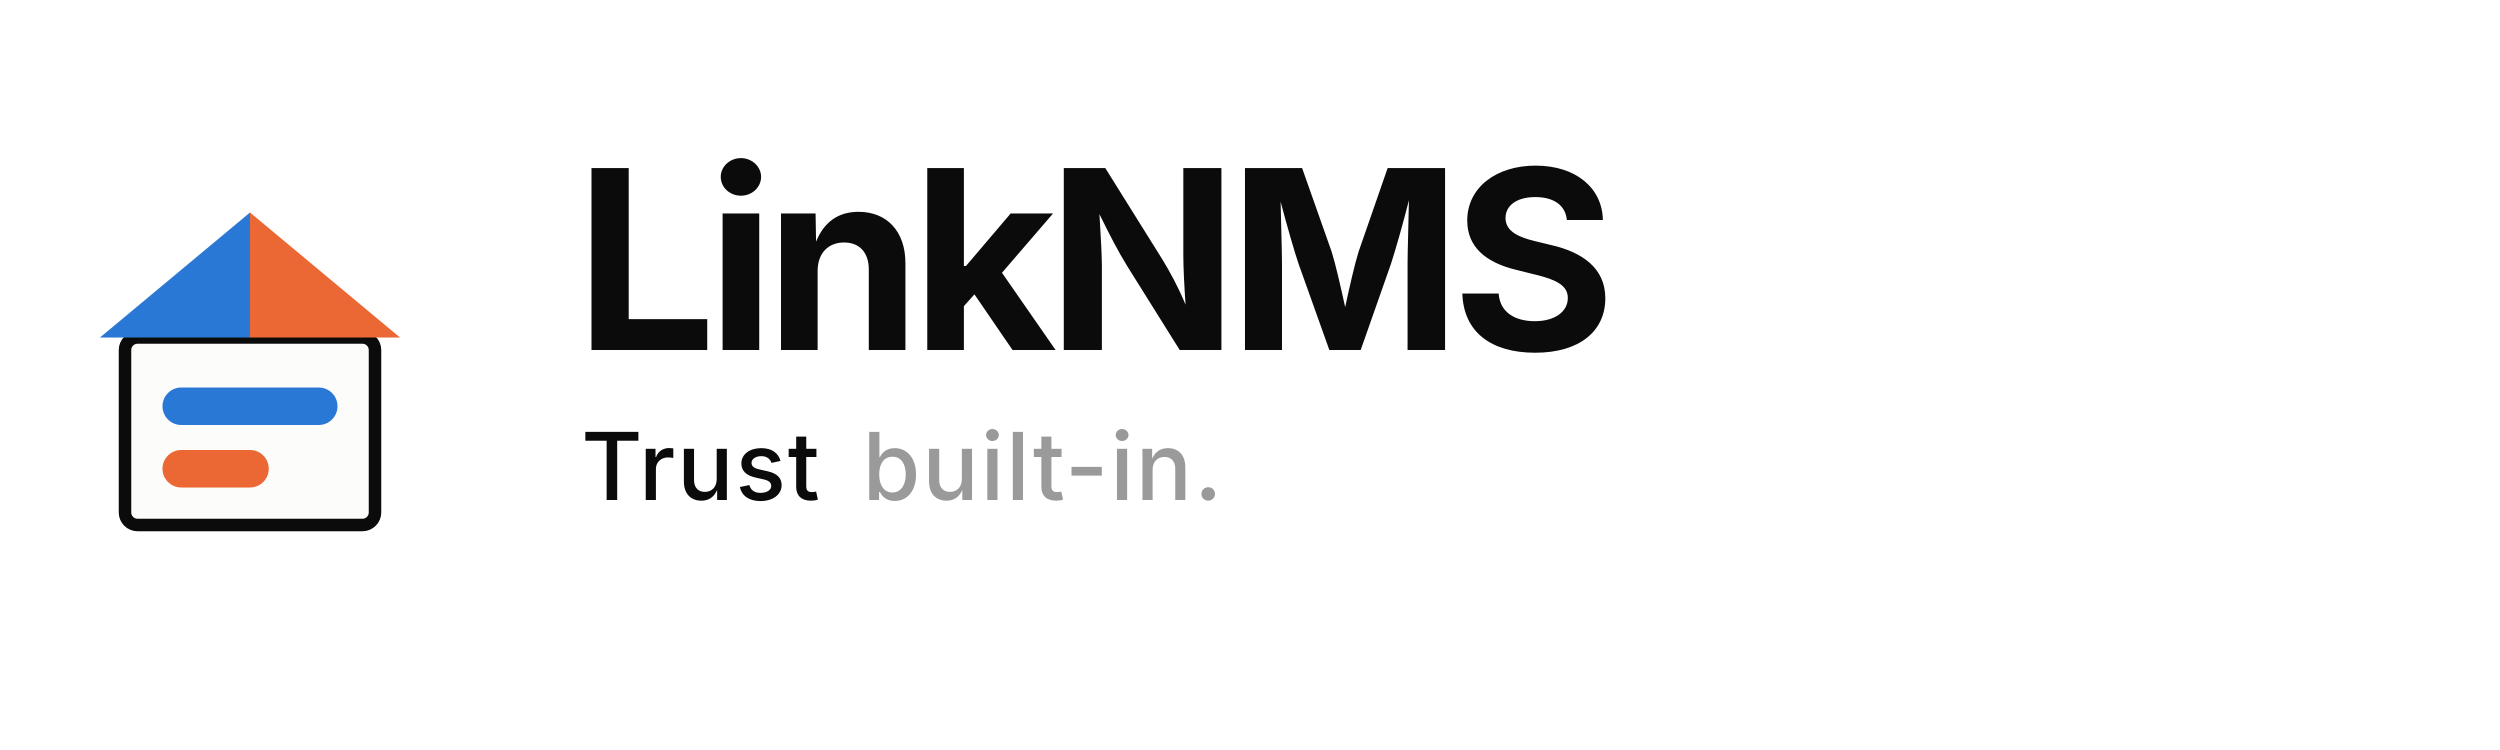
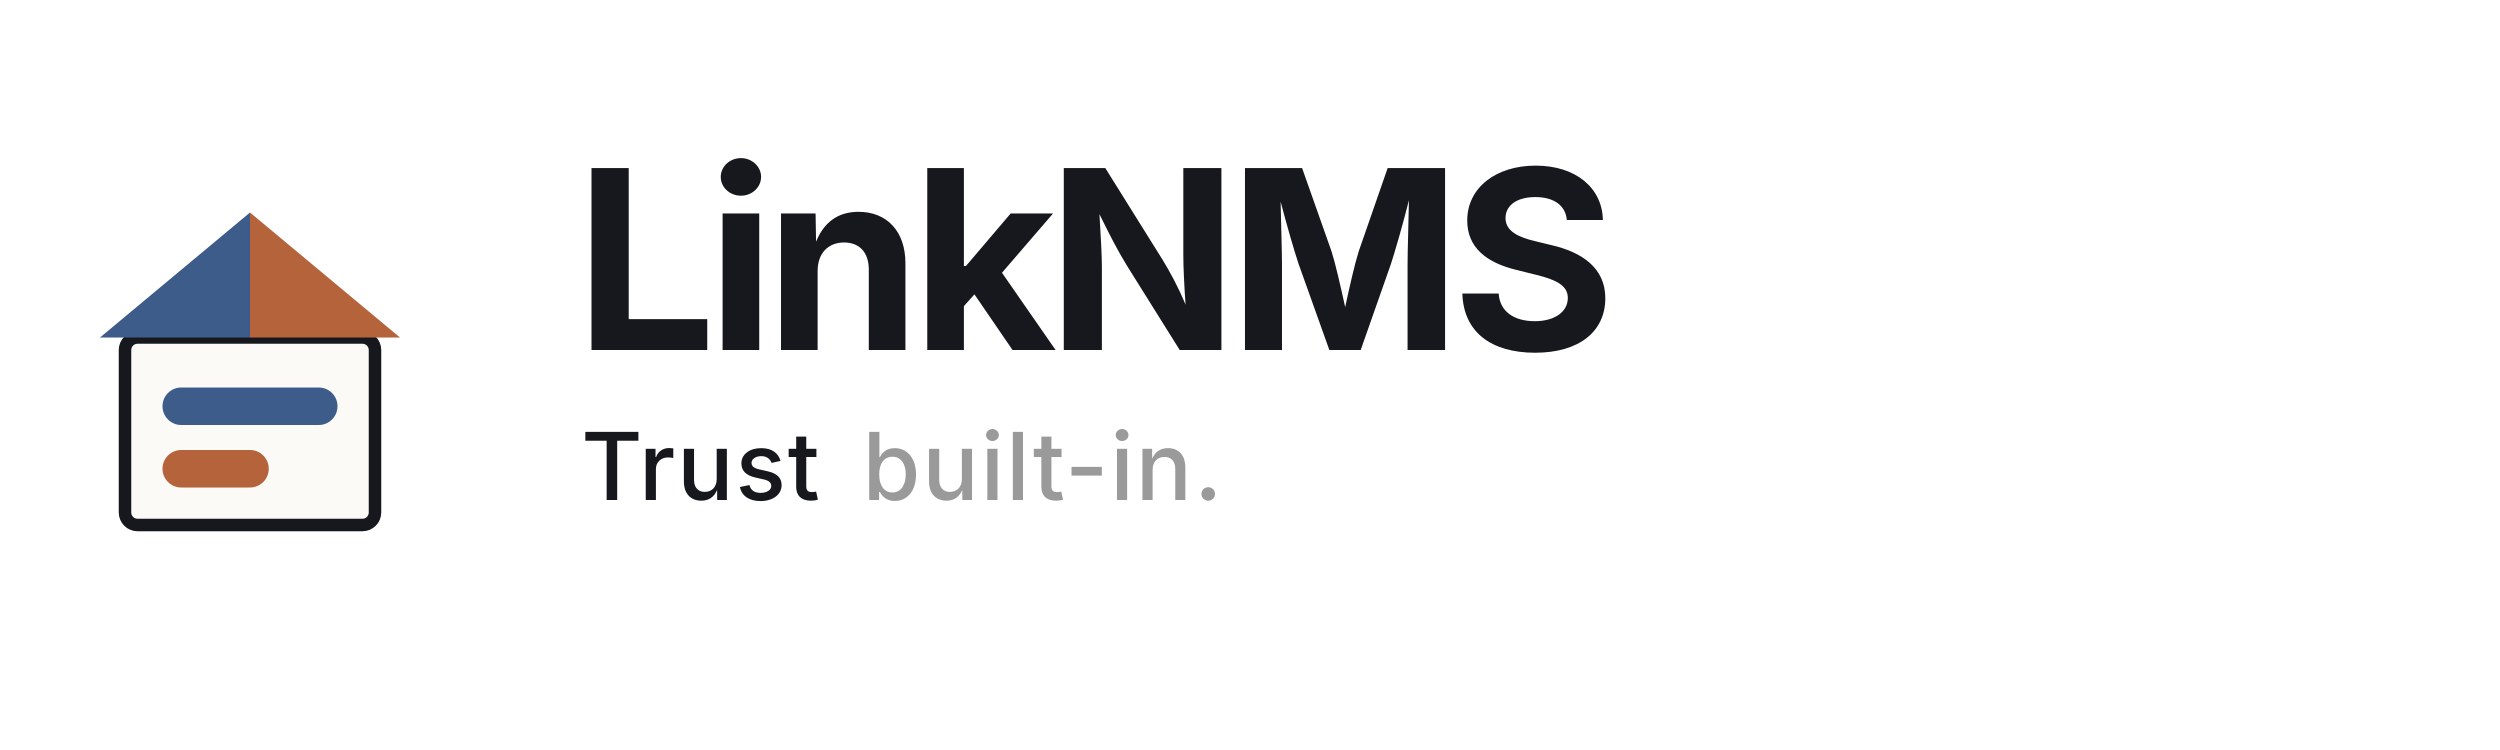
<svg xmlns="http://www.w3.org/2000/svg" viewBox="0 0 400 120">
  <g transform="translate(8,28)">
-     <rect x="12" y="26" width="40" height="30" rx="2" fill="#fcfcfb" stroke="#0b0b0b" stroke-width="2" />
-     <path d="M32 6 L8 26 L32 26 Z" fill="#2a78d6" />
-     <path d="M32 6 L56 26 L32 26 Z" fill="#eb6834" />
-     <rect x="18" y="34" width="28" height="6" rx="3" fill="#2a78d6" />
-     <rect x="18" y="44" width="17" height="6" rx="3" fill="#eb6834" />
+     <rect x="12" y="26" width="40" height="30" rx="2" fill="#fbfaf7" stroke="#16181d" stroke-width="2" />
+     <path d="M32 6 L8 26 L32 26 Z" fill="#3e5c8a" />
+     <path d="M32 6 L56 26 L32 26 Z" fill="#b4633b" />
+     <rect x="18" y="34" width="28" height="6" rx="3" fill="#3e5c8a" />
+     <rect x="18" y="44" width="17" height="6" rx="3" fill="#b4633b" />
  </g>
-   <text x="92" y="56" font-family="Inter, system-ui, sans-serif" font-size="40" font-weight="700" letter-spacing="-1.5" fill="#0b0b0b">LinkNMS</text>
-   <text x="93" y="80" font-family="Inter, system-ui, sans-serif" font-size="15" font-weight="500" letter-spacing="0.3" fill="#0b0b0b">Trust</text>
+   <text x="92" y="56" font-family="Inter, system-ui, sans-serif" font-size="40" font-weight="700" letter-spacing="-1.5" fill="#16181d">LinkNMS</text>
+   <text x="93" y="80" font-family="Inter, system-ui, sans-serif" font-size="15" font-weight="500" letter-spacing="0.3" fill="#16181d">Trust</text>
  <text x="138" y="80" font-family="Inter, system-ui, sans-serif" font-size="15" font-weight="500" letter-spacing="0.3" fill="#9a9a9a">built-in.</text>
</svg>
